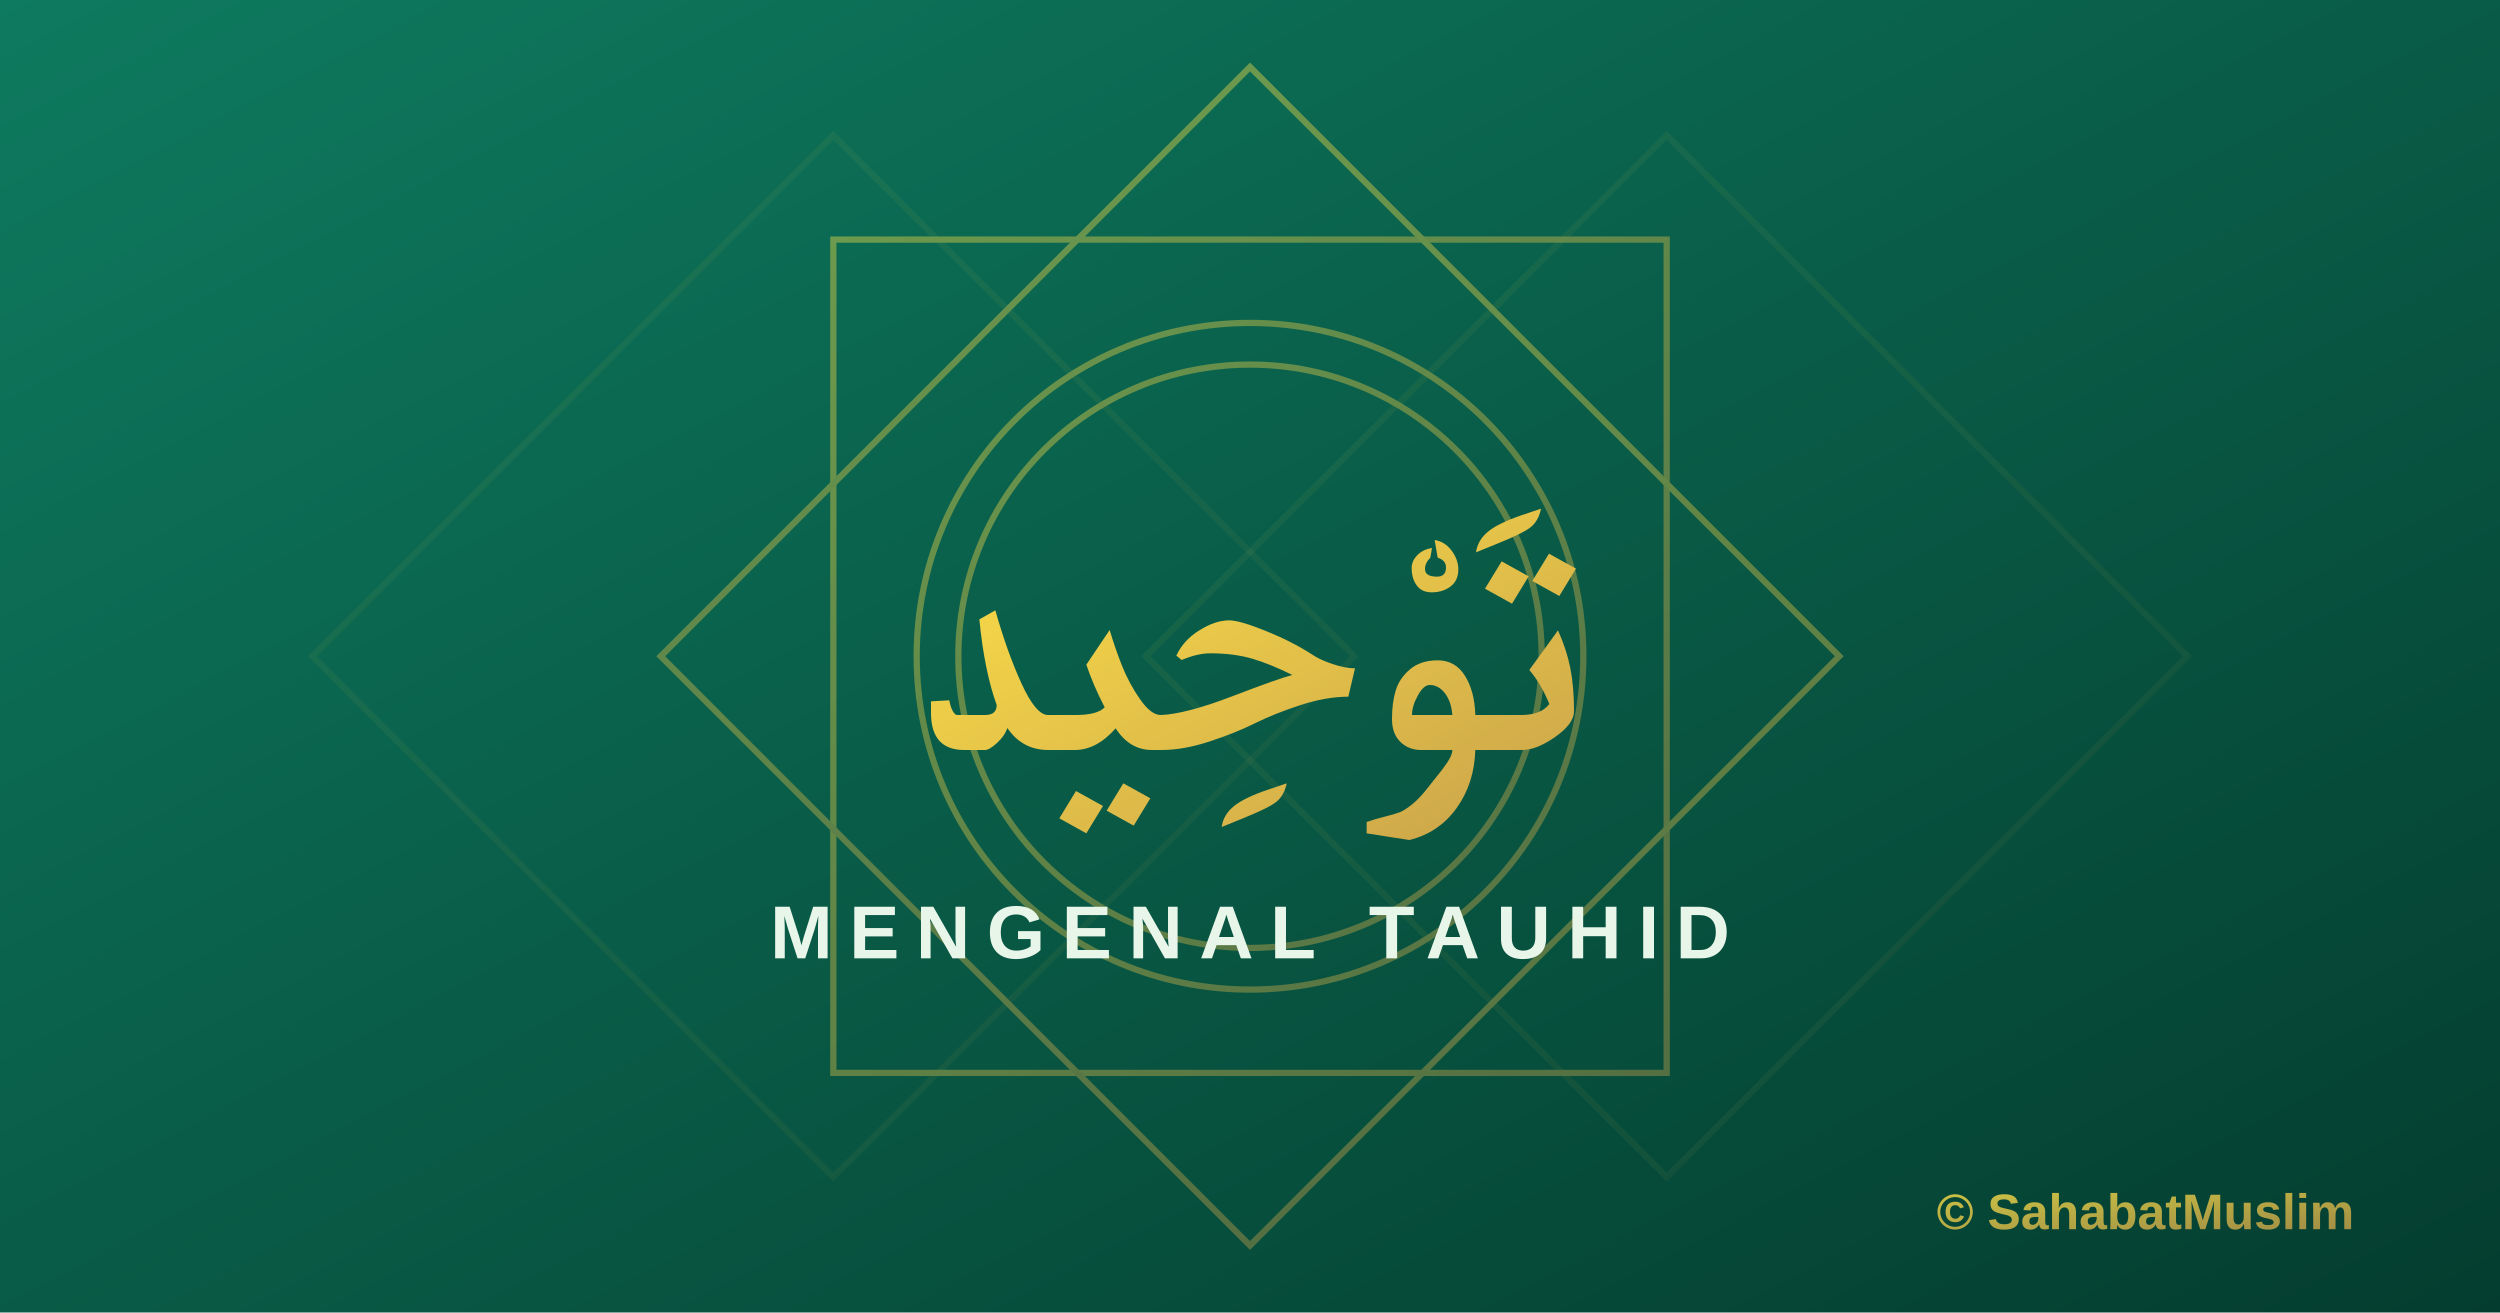
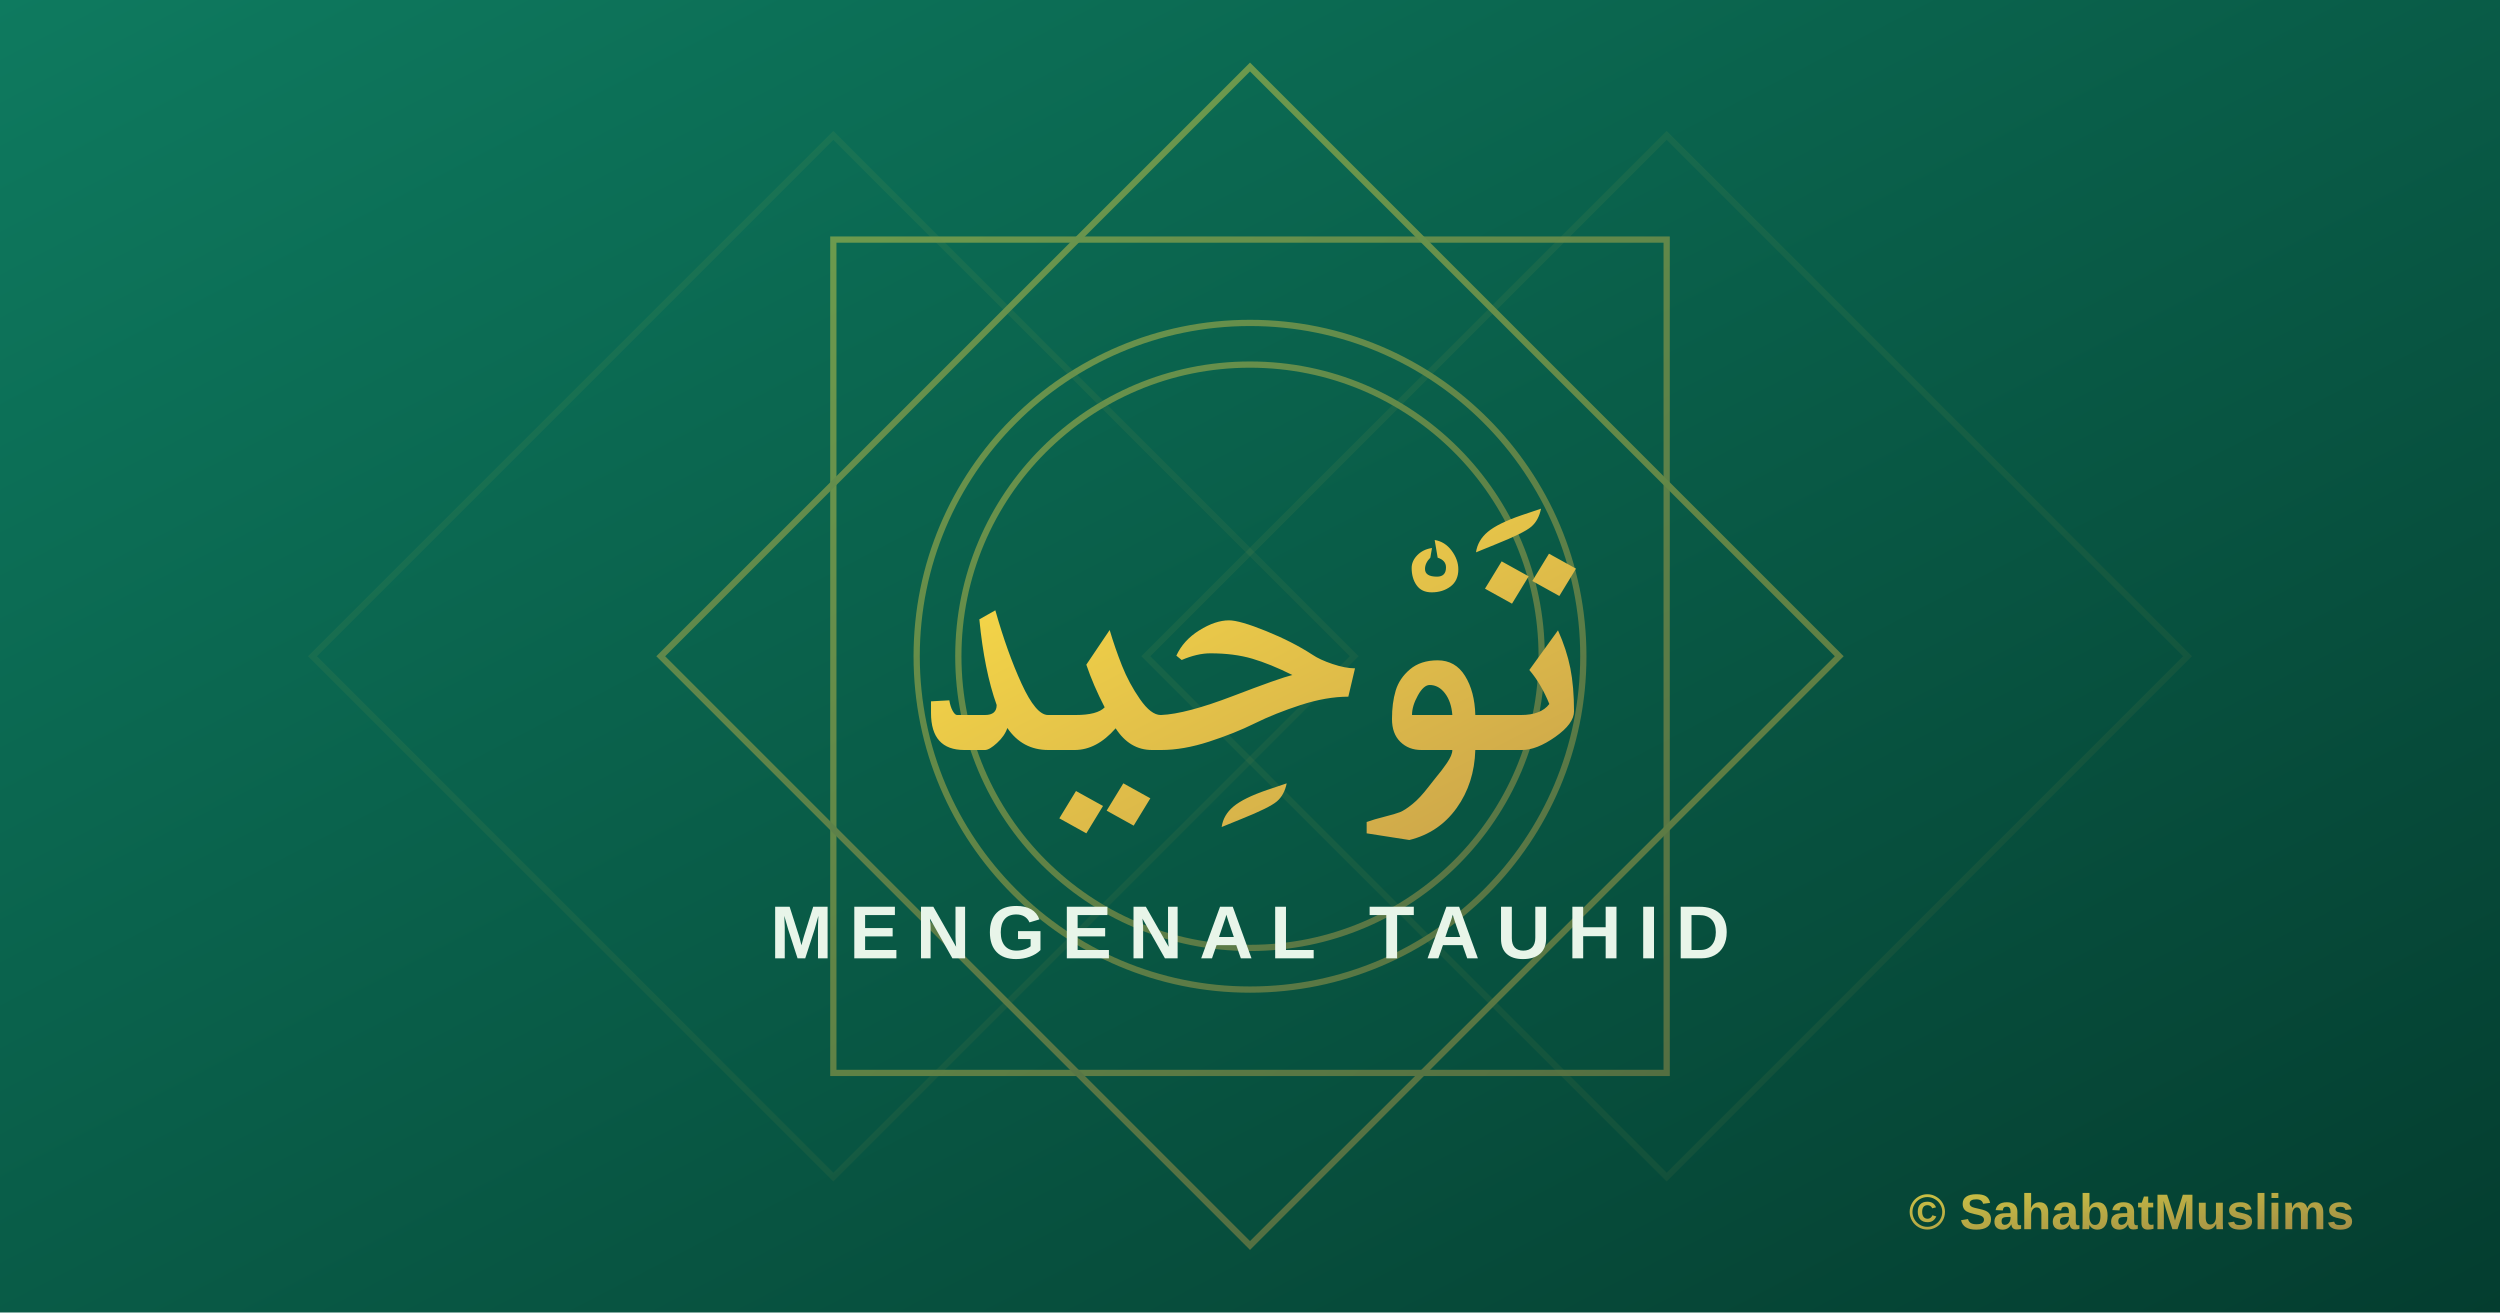
<svg xmlns="http://www.w3.org/2000/svg" viewBox="0 0 1200 630">
  <defs>
    <linearGradient id="bg" x1="0%" y1="0%" x2="100%" y2="100%">
      <stop offset="0%" stop-color="#0E7A5F" />
      <stop offset="100%" stop-color="#043D2F" />
    </linearGradient>
    <linearGradient id="gold" x1="0%" y1="0%" x2="100%" y2="100%">
      <stop offset="0%" stop-color="#FDE047" />
      <stop offset="100%" stop-color="#C9A24B" />
    </linearGradient>
  </defs>
  <rect width="1200" height="630" fill="url(#bg)" />
  <g stroke="url(#gold)" stroke-width="3" fill="none" opacity="0.4">
    <rect x="400" y="115" width="400" height="400" transform="rotate(0 600 315)" />
    <rect x="400" y="115" width="400" height="400" transform="rotate(45 600 315)" />
    <circle cx="600" cy="315" r="160" />
    <circle cx="600" cy="315" r="140" />
    <path d="M 150 315 L 400 65 L 650 315 L 400 565 Z" opacity="0.15" />
    <path d="M 1050 315 L 800 65 L 550 315 L 800 565 Z" opacity="0.15" />
  </g>
  <text x="600" y="360" font-family="'Traditional Arabic', 'Scheherazade New', 'Amiri', serif" font-size="160" fill="url(#gold)" text-anchor="middle" font-weight="bold">تَوْحِيد</text>
  <text x="600" y="460" font-family="'Nunito', Arial, sans-serif" font-size="36" fill="#E8F5E9" text-anchor="middle" letter-spacing="8" font-weight="bold">MENGENAL TAUHID</text>
-   <text x="1130" y="590" font-family="'Nunito', Arial, sans-serif" font-size="24" fill="url(#gold)" opacity="0.8" text-anchor="end" font-weight="bold">© SahabatMuslim</text>
+   <text x="1130" y="590" font-family="'Nunito', Arial, sans-serif" font-size="24" fill="url(#gold)" opacity="0.8" text-anchor="end" font-weight="bold">© SahabatMuslims</text>
</svg>
